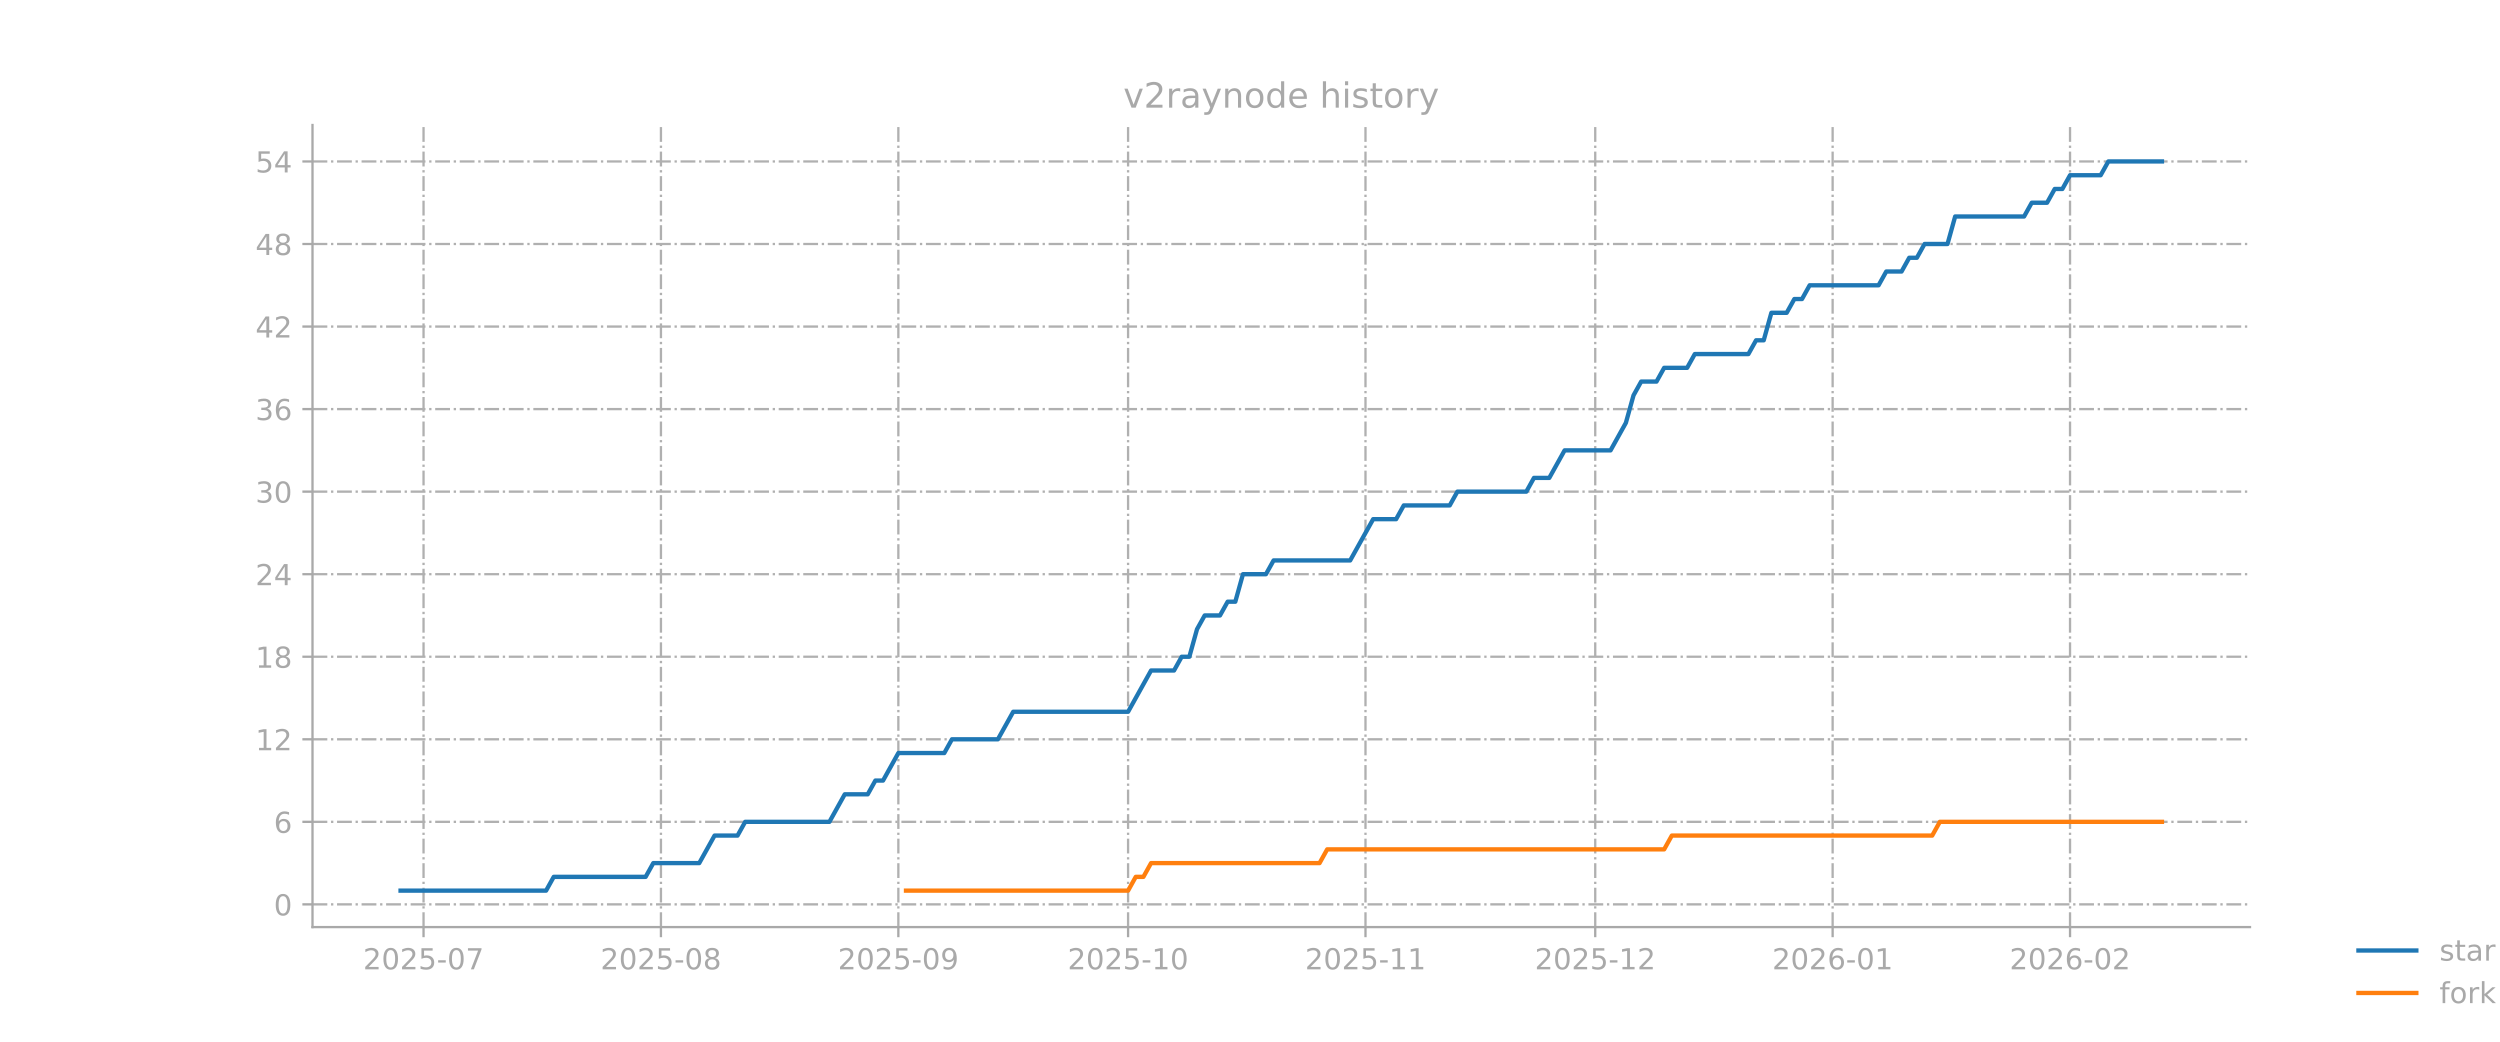
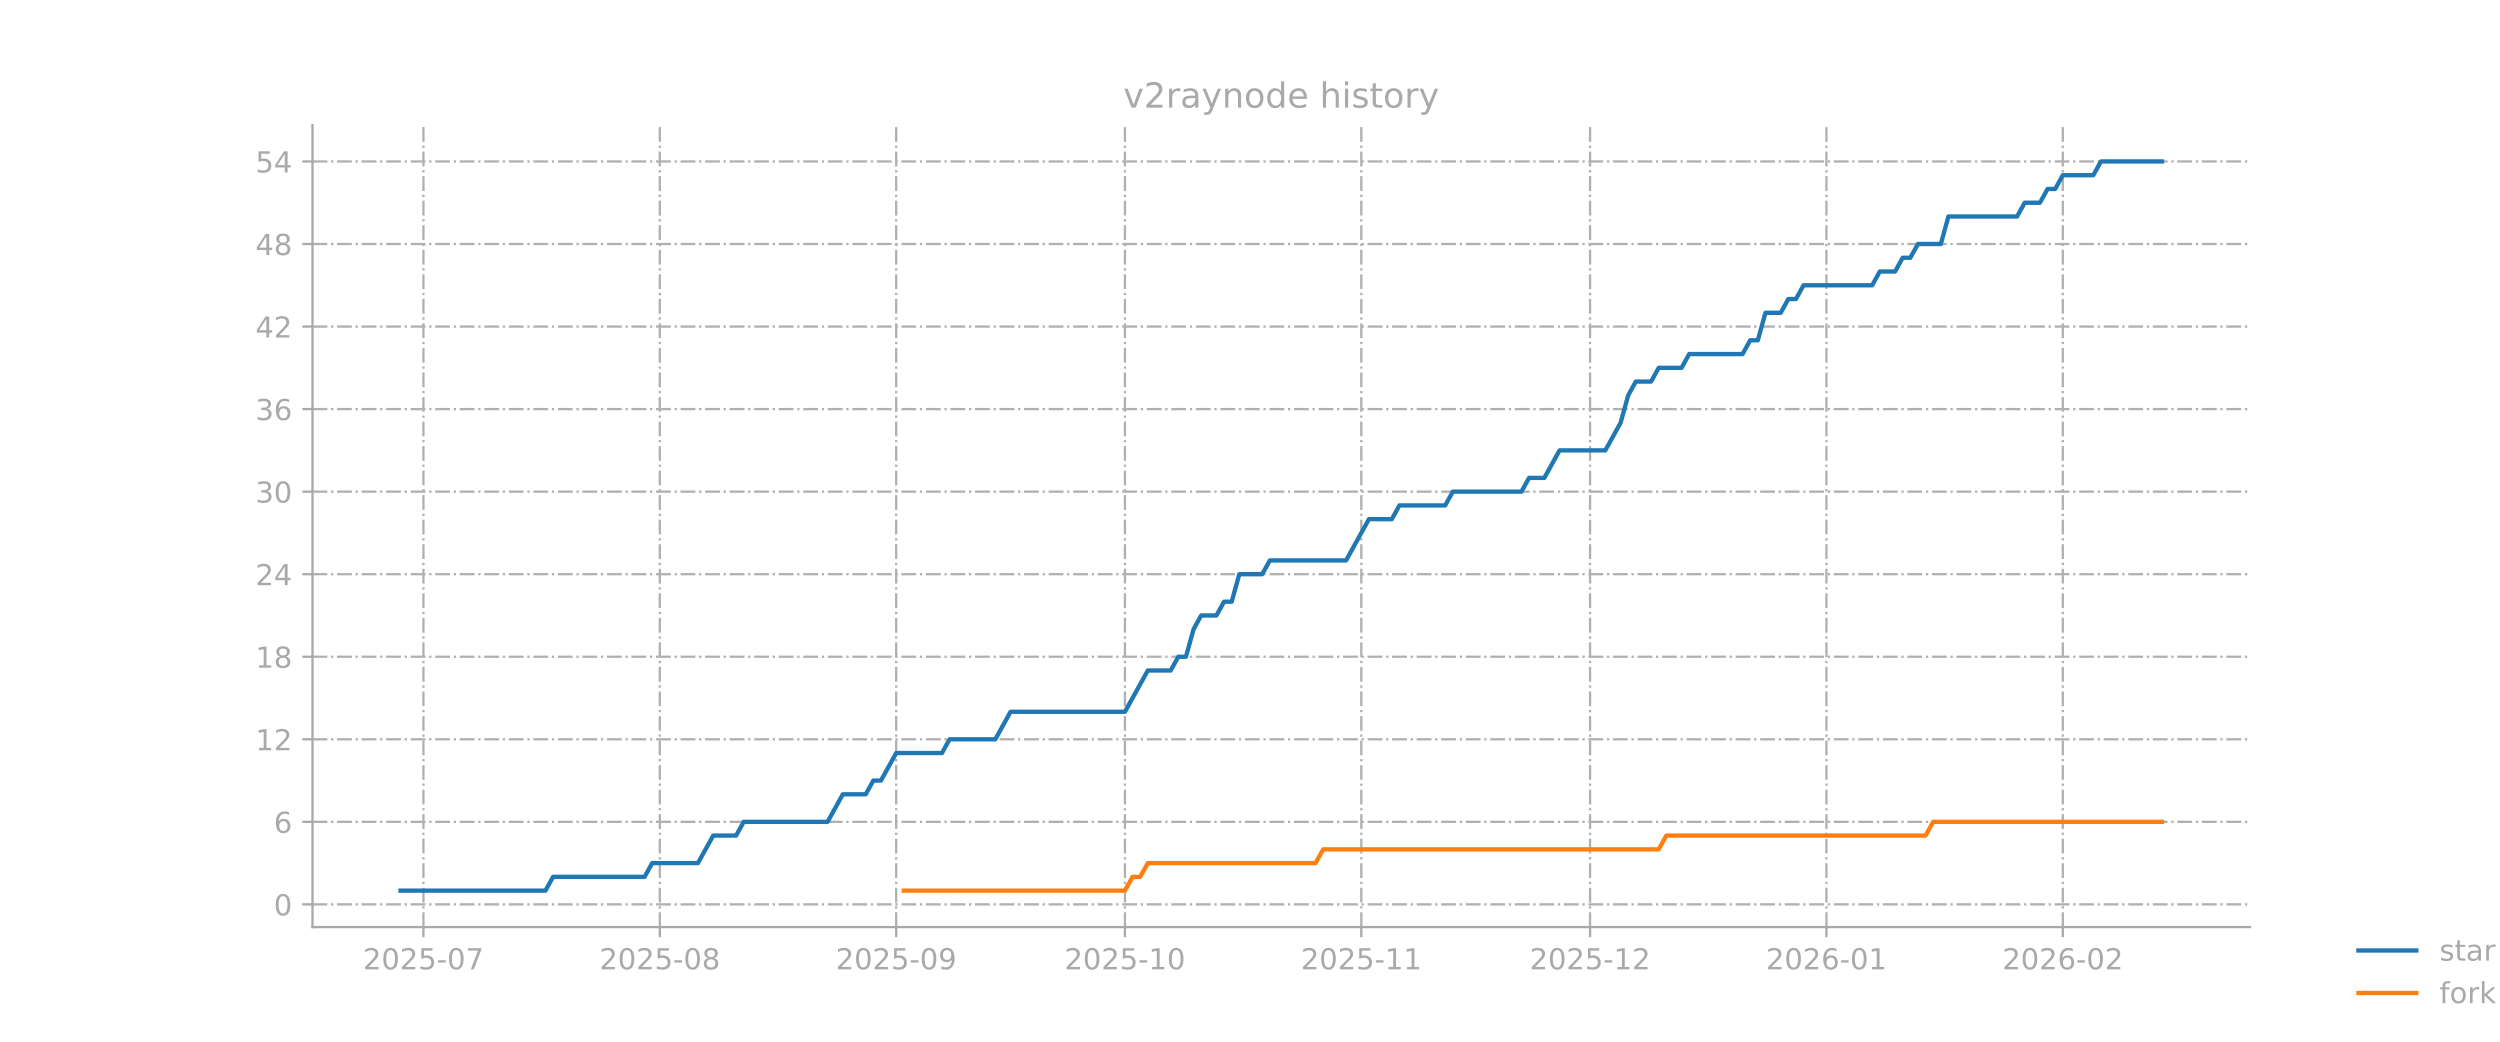
<svg xmlns="http://www.w3.org/2000/svg" xmlns:xlink="http://www.w3.org/1999/xlink" width="864pt" height="360pt" viewBox="0 0 864 360" version="1.1">
  <defs>
    <style type="text/css">*{stroke-linejoin: round; stroke-linecap: butt}</style>
  </defs>
  <g id="figure_1">
    <g id="patch_1">
      <path d="M 0 360  L 864 360  L 864 0  L 0 0  L 0 360  z " style="fill: none; opacity: 0" />
    </g>
    <g id="axes_1">
      <g id="patch_2">
        <path d="M 108 320.4  L 777.6 320.4  L 777.6 43.2  L 108 43.2  L 108 320.4  z " style="fill: none; opacity: 0" />
      </g>
      <g id="matplotlib.axis_1">
        <g id="xtick_1">
          <g id="line2d_1">
-             <path d="M 146.376 320.4  L 146.376 43.2  " clip-path="url(#pf710ab1076)" style="fill: none; stroke-dasharray: 5.12,1.28,0.8,1.28; stroke-dashoffset: 0; stroke: #b0b0b0; stroke-width: 0.8" />
+             <path d="M 146.342 320.4  L 146.342 43.2  " clip-path="url(#p1fb66aa039)" style="fill: none; stroke-dasharray: 5.12,1.28,0.8,1.28; stroke-dashoffset: 0; stroke: #b0b0b0; stroke-width: 0.8" />
          </g>
          <g id="line2d_2">
            <defs>
-               <path id="m423e5fc833" d="M 0 0  L 0 3.5  " style="stroke: #a9a9a9; stroke-width: 0.8" />
+               <path id="m9185470065" d="M 0 0  L 0 3.5  " style="stroke: #a9a9a9; stroke-width: 0.8" />
            </defs>
            <g>
-               <use xlink:href="#m423e5fc833" x="146.376" y="320.4" style="fill: #a9a9a9; stroke: #a9a9a9; stroke-width: 0.8" />
+               <use xlink:href="#m9185470065" x="146.342" y="320.4" style="fill: #a9a9a9; stroke: #a9a9a9; stroke-width: 0.8" />
            </g>
          </g>
          <g id="text_1">
-             <g style="fill: #a9a9a9" transform="translate(125.4849 334.9984) scale(0.1 -0.1)">
+             <g style="fill: #a9a9a9" transform="translate(125.4505 334.9984) scale(0.1 -0.1)">
              <defs>
                <path id="DejaVuSans-32" d="M 1228 531  L 3431 531  L 3431 0  L 469 0  L 469 531  Q 828 903 1448 1529  Q 2069 2156 2228 2338  Q 2531 2678 2651 2914  Q 2772 3150 2772 3378  Q 2772 3750 2511 3984  Q 2250 4219 1831 4219  Q 1534 4219 1204 4116  Q 875 4013 500 3803  L 500 4441  Q 881 4594 1212 4672  Q 1544 4750 1819 4750  Q 2544 4750 2975 4387  Q 3406 4025 3406 3419  Q 3406 3131 3298 2873  Q 3191 2616 2906 2266  Q 2828 2175 2409 1742  Q 1991 1309 1228 531  z " transform="scale(0.015625)" />
                <path id="DejaVuSans-30" d="M 2034 4250  Q 1547 4250 1301 3770  Q 1056 3291 1056 2328  Q 1056 1369 1301 889  Q 1547 409 2034 409  Q 2525 409 2770 889  Q 3016 1369 3016 2328  Q 3016 3291 2770 3770  Q 2525 4250 2034 4250  z M 2034 4750  Q 2819 4750 3233 4129  Q 3647 3509 3647 2328  Q 3647 1150 3233 529  Q 2819 -91 2034 -91  Q 1250 -91 836 529  Q 422 1150 422 2328  Q 422 3509 836 4129  Q 1250 4750 2034 4750  z " transform="scale(0.015625)" />
                <path id="DejaVuSans-35" d="M 691 4666  L 3169 4666  L 3169 4134  L 1269 4134  L 1269 2991  Q 1406 3038 1543 3061  Q 1681 3084 1819 3084  Q 2600 3084 3056 2656  Q 3513 2228 3513 1497  Q 3513 744 3044 326  Q 2575 -91 1722 -91  Q 1428 -91 1123 -41  Q 819 9 494 109  L 494 744  Q 775 591 1075 516  Q 1375 441 1709 441  Q 2250 441 2565 725  Q 2881 1009 2881 1497  Q 2881 1984 2565 2268  Q 2250 2553 1709 2553  Q 1456 2553 1204 2497  Q 953 2441 691 2322  L 691 4666  z " transform="scale(0.015625)" />
                <path id="DejaVuSans-2d" d="M 313 2009  L 1997 2009  L 1997 1497  L 313 1497  L 313 2009  z " transform="scale(0.015625)" />
                <path id="DejaVuSans-37" d="M 525 4666  L 3525 4666  L 3525 4397  L 1831 0  L 1172 0  L 2766 4134  L 525 4134  L 525 4666  z " transform="scale(0.015625)" />
              </defs>
              <use xlink:href="#DejaVuSans-32" />
              <use xlink:href="#DejaVuSans-30" transform="translate(63.62305 0)" />
              <use xlink:href="#DejaVuSans-32" transform="translate(127.2461 0)" />
              <use xlink:href="#DejaVuSans-35" transform="translate(190.8691 0)" />
              <use xlink:href="#DejaVuSans-2d" transform="translate(254.4922 0)" />
              <use xlink:href="#DejaVuSans-30" transform="translate(290.5762 0)" />
              <use xlink:href="#DejaVuSans-37" transform="translate(354.1992 0)" />
            </g>
          </g>
        </g>
        <g id="xtick_2">
          <g id="line2d_3">
-             <path d="M 228.422 320.4  L 228.422 43.2  " clip-path="url(#pf710ab1076)" style="fill: none; stroke-dasharray: 5.12,1.28,0.8,1.28; stroke-dashoffset: 0; stroke: #b0b0b0; stroke-width: 0.8" />
+             <path d="M 228.033 320.4  L 228.033 43.2  " clip-path="url(#p1fb66aa039)" style="fill: none; stroke-dasharray: 5.12,1.28,0.8,1.28; stroke-dashoffset: 0; stroke: #b0b0b0; stroke-width: 0.8" />
          </g>
          <g id="line2d_4">
            <g>
-               <use xlink:href="#m423e5fc833" x="228.422" y="320.4" style="fill: #a9a9a9; stroke: #a9a9a9; stroke-width: 0.8" />
+               <use xlink:href="#m9185470065" x="228.033" y="320.4" style="fill: #a9a9a9; stroke: #a9a9a9; stroke-width: 0.8" />
            </g>
          </g>
          <g id="text_2">
-             <g style="fill: #a9a9a9" transform="translate(207.5307 334.9984) scale(0.1 -0.1)">
+             <g style="fill: #a9a9a9" transform="translate(207.1412 334.9984) scale(0.1 -0.1)">
              <defs>
                <path id="DejaVuSans-38" d="M 2034 2216  Q 1584 2216 1326 1975  Q 1069 1734 1069 1313  Q 1069 891 1326 650  Q 1584 409 2034 409  Q 2484 409 2743 651  Q 3003 894 3003 1313  Q 3003 1734 2745 1975  Q 2488 2216 2034 2216  z M 1403 2484  Q 997 2584 770 2862  Q 544 3141 544 3541  Q 544 4100 942 4425  Q 1341 4750 2034 4750  Q 2731 4750 3128 4425  Q 3525 4100 3525 3541  Q 3525 3141 3298 2862  Q 3072 2584 2669 2484  Q 3125 2378 3379 2068  Q 3634 1759 3634 1313  Q 3634 634 3220 271  Q 2806 -91 2034 -91  Q 1263 -91 848 271  Q 434 634 434 1313  Q 434 1759 690 2068  Q 947 2378 1403 2484  z M 1172 3481  Q 1172 3119 1398 2916  Q 1625 2713 2034 2713  Q 2441 2713 2670 2916  Q 2900 3119 2900 3481  Q 2900 3844 2670 4047  Q 2441 4250 2034 4250  Q 1625 4250 1398 4047  Q 1172 3844 1172 3481  z " transform="scale(0.015625)" />
              </defs>
              <use xlink:href="#DejaVuSans-32" />
              <use xlink:href="#DejaVuSans-30" transform="translate(63.62305 0)" />
              <use xlink:href="#DejaVuSans-32" transform="translate(127.2461 0)" />
              <use xlink:href="#DejaVuSans-35" transform="translate(190.8691 0)" />
              <use xlink:href="#DejaVuSans-2d" transform="translate(254.4922 0)" />
              <use xlink:href="#DejaVuSans-30" transform="translate(290.5762 0)" />
              <use xlink:href="#DejaVuSans-38" transform="translate(354.1992 0)" />
            </g>
          </g>
        </g>
        <g id="xtick_3">
          <g id="line2d_5">
-             <path d="M 310.468 320.4  L 310.468 43.2  " clip-path="url(#pf710ab1076)" style="fill: none; stroke-dasharray: 5.12,1.28,0.8,1.28; stroke-dashoffset: 0; stroke: #b0b0b0; stroke-width: 0.8" />
+             <path d="M 309.723 320.4  L 309.723 43.2  " clip-path="url(#p1fb66aa039)" style="fill: none; stroke-dasharray: 5.12,1.28,0.8,1.28; stroke-dashoffset: 0; stroke: #b0b0b0; stroke-width: 0.8" />
          </g>
          <g id="line2d_6">
            <g>
-               <use xlink:href="#m423e5fc833" x="310.468" y="320.4" style="fill: #a9a9a9; stroke: #a9a9a9; stroke-width: 0.8" />
+               <use xlink:href="#m9185470065" x="309.723" y="320.4" style="fill: #a9a9a9; stroke: #a9a9a9; stroke-width: 0.8" />
            </g>
          </g>
          <g id="text_3">
-             <g style="fill: #a9a9a9" transform="translate(289.5766 334.9984) scale(0.1 -0.1)">
+             <g style="fill: #a9a9a9" transform="translate(288.8319 334.9984) scale(0.1 -0.1)">
              <defs>
                <path id="DejaVuSans-39" d="M 703 97  L 703 672  Q 941 559 1184 500  Q 1428 441 1663 441  Q 2288 441 2617 861  Q 2947 1281 2994 2138  Q 2813 1869 2534 1725  Q 2256 1581 1919 1581  Q 1219 1581 811 2004  Q 403 2428 403 3163  Q 403 3881 828 4315  Q 1253 4750 1959 4750  Q 2769 4750 3195 4129  Q 3622 3509 3622 2328  Q 3622 1225 3098 567  Q 2575 -91 1691 -91  Q 1453 -91 1209 -44  Q 966 3 703 97  z M 1959 2075  Q 2384 2075 2632 2365  Q 2881 2656 2881 3163  Q 2881 3666 2632 3958  Q 2384 4250 1959 4250  Q 1534 4250 1286 3958  Q 1038 3666 1038 3163  Q 1038 2656 1286 2365  Q 1534 2075 1959 2075  z " transform="scale(0.015625)" />
              </defs>
              <use xlink:href="#DejaVuSans-32" />
              <use xlink:href="#DejaVuSans-30" transform="translate(63.62305 0)" />
              <use xlink:href="#DejaVuSans-32" transform="translate(127.2461 0)" />
              <use xlink:href="#DejaVuSans-35" transform="translate(190.8691 0)" />
              <use xlink:href="#DejaVuSans-2d" transform="translate(254.4922 0)" />
              <use xlink:href="#DejaVuSans-30" transform="translate(290.5762 0)" />
              <use xlink:href="#DejaVuSans-39" transform="translate(354.1992 0)" />
            </g>
          </g>
        </g>
        <g id="xtick_4">
          <g id="line2d_7">
-             <path d="M 389.867 320.4  L 389.867 43.2  " clip-path="url(#pf710ab1076)" style="fill: none; stroke-dasharray: 5.12,1.28,0.8,1.28; stroke-dashoffset: 0; stroke: #b0b0b0; stroke-width: 0.8" />
+             <path d="M 388.779 320.4  L 388.779 43.2  " clip-path="url(#p1fb66aa039)" style="fill: none; stroke-dasharray: 5.12,1.28,0.8,1.28; stroke-dashoffset: 0; stroke: #b0b0b0; stroke-width: 0.8" />
          </g>
          <g id="line2d_8">
            <g>
-               <use xlink:href="#m423e5fc833" x="389.867" y="320.4" style="fill: #a9a9a9; stroke: #a9a9a9; stroke-width: 0.8" />
+               <use xlink:href="#m9185470065" x="388.779" y="320.4" style="fill: #a9a9a9; stroke: #a9a9a9; stroke-width: 0.8" />
            </g>
          </g>
          <g id="text_4">
-             <g style="fill: #a9a9a9" transform="translate(368.9758 334.9984) scale(0.1 -0.1)">
+             <g style="fill: #a9a9a9" transform="translate(367.8873 334.9984) scale(0.1 -0.1)">
              <defs>
                <path id="DejaVuSans-31" d="M 794 531  L 1825 531  L 1825 4091  L 703 3866  L 703 4441  L 1819 4666  L 2450 4666  L 2450 531  L 3481 531  L 3481 0  L 794 0  L 794 531  z " transform="scale(0.015625)" />
              </defs>
              <use xlink:href="#DejaVuSans-32" />
              <use xlink:href="#DejaVuSans-30" transform="translate(63.62305 0)" />
              <use xlink:href="#DejaVuSans-32" transform="translate(127.2461 0)" />
              <use xlink:href="#DejaVuSans-35" transform="translate(190.8691 0)" />
              <use xlink:href="#DejaVuSans-2d" transform="translate(254.4922 0)" />
              <use xlink:href="#DejaVuSans-31" transform="translate(290.5762 0)" />
              <use xlink:href="#DejaVuSans-30" transform="translate(354.1992 0)" />
            </g>
          </g>
        </g>
        <g id="xtick_5">
          <g id="line2d_9">
-             <path d="M 471.913 320.4  L 471.913 43.2  " clip-path="url(#pf710ab1076)" style="fill: none; stroke-dasharray: 5.12,1.28,0.8,1.28; stroke-dashoffset: 0; stroke: #b0b0b0; stroke-width: 0.8" />
+             <path d="M 470.469 320.4  L 470.469 43.2  " clip-path="url(#p1fb66aa039)" style="fill: none; stroke-dasharray: 5.12,1.28,0.8,1.28; stroke-dashoffset: 0; stroke: #b0b0b0; stroke-width: 0.8" />
          </g>
          <g id="line2d_10">
            <g>
-               <use xlink:href="#m423e5fc833" x="471.913" y="320.4" style="fill: #a9a9a9; stroke: #a9a9a9; stroke-width: 0.8" />
+               <use xlink:href="#m9185470065" x="470.469" y="320.4" style="fill: #a9a9a9; stroke: #a9a9a9; stroke-width: 0.8" />
            </g>
          </g>
          <g id="text_5">
-             <g style="fill: #a9a9a9" transform="translate(451.0216 334.9984) scale(0.1 -0.1)">
+             <g style="fill: #a9a9a9" transform="translate(449.578 334.9984) scale(0.1 -0.1)">
              <use xlink:href="#DejaVuSans-32" />
              <use xlink:href="#DejaVuSans-30" transform="translate(63.62305 0)" />
              <use xlink:href="#DejaVuSans-32" transform="translate(127.2461 0)" />
              <use xlink:href="#DejaVuSans-35" transform="translate(190.8691 0)" />
              <use xlink:href="#DejaVuSans-2d" transform="translate(254.4922 0)" />
              <use xlink:href="#DejaVuSans-31" transform="translate(290.5762 0)" />
              <use xlink:href="#DejaVuSans-31" transform="translate(354.1992 0)" />
            </g>
          </g>
        </g>
        <g id="xtick_6">
          <g id="line2d_11">
-             <path d="M 551.312 320.4  L 551.312 43.2  " clip-path="url(#pf710ab1076)" style="fill: none; stroke-dasharray: 5.12,1.28,0.8,1.28; stroke-dashoffset: 0; stroke: #b0b0b0; stroke-width: 0.8" />
+             <path d="M 549.525 320.4  L 549.525 43.2  " clip-path="url(#p1fb66aa039)" style="fill: none; stroke-dasharray: 5.12,1.28,0.8,1.28; stroke-dashoffset: 0; stroke: #b0b0b0; stroke-width: 0.8" />
          </g>
          <g id="line2d_12">
            <g>
-               <use xlink:href="#m423e5fc833" x="551.312" y="320.4" style="fill: #a9a9a9; stroke: #a9a9a9; stroke-width: 0.8" />
+               <use xlink:href="#m9185470065" x="549.525" y="320.4" style="fill: #a9a9a9; stroke: #a9a9a9; stroke-width: 0.8" />
            </g>
          </g>
          <g id="text_6">
-             <g style="fill: #a9a9a9" transform="translate(530.4208 334.9984) scale(0.1 -0.1)">
+             <g style="fill: #a9a9a9" transform="translate(528.6335 334.9984) scale(0.1 -0.1)">
              <use xlink:href="#DejaVuSans-32" />
              <use xlink:href="#DejaVuSans-30" transform="translate(63.62305 0)" />
              <use xlink:href="#DejaVuSans-32" transform="translate(127.2461 0)" />
              <use xlink:href="#DejaVuSans-35" transform="translate(190.8691 0)" />
              <use xlink:href="#DejaVuSans-2d" transform="translate(254.4922 0)" />
              <use xlink:href="#DejaVuSans-31" transform="translate(290.5762 0)" />
              <use xlink:href="#DejaVuSans-32" transform="translate(354.1992 0)" />
            </g>
          </g>
        </g>
        <g id="xtick_7">
          <g id="line2d_13">
-             <path d="M 633.358 320.4  L 633.358 43.2  " clip-path="url(#pf710ab1076)" style="fill: none; stroke-dasharray: 5.12,1.28,0.8,1.28; stroke-dashoffset: 0; stroke: #b0b0b0; stroke-width: 0.8" />
+             <path d="M 631.216 320.4  L 631.216 43.2  " clip-path="url(#p1fb66aa039)" style="fill: none; stroke-dasharray: 5.12,1.28,0.8,1.28; stroke-dashoffset: 0; stroke: #b0b0b0; stroke-width: 0.8" />
          </g>
          <g id="line2d_14">
            <g>
-               <use xlink:href="#m423e5fc833" x="633.358" y="320.4" style="fill: #a9a9a9; stroke: #a9a9a9; stroke-width: 0.8" />
+               <use xlink:href="#m9185470065" x="631.216" y="320.4" style="fill: #a9a9a9; stroke: #a9a9a9; stroke-width: 0.8" />
            </g>
          </g>
          <g id="text_7">
-             <g style="fill: #a9a9a9" transform="translate(612.4667 334.9984) scale(0.1 -0.1)">
+             <g style="fill: #a9a9a9" transform="translate(610.3242 334.9984) scale(0.1 -0.1)">
              <defs>
                <path id="DejaVuSans-36" d="M 2113 2584  Q 1688 2584 1439 2293  Q 1191 2003 1191 1497  Q 1191 994 1439 701  Q 1688 409 2113 409  Q 2538 409 2786 701  Q 3034 994 3034 1497  Q 3034 2003 2786 2293  Q 2538 2584 2113 2584  z M 3366 4563  L 3366 3988  Q 3128 4100 2886 4159  Q 2644 4219 2406 4219  Q 1781 4219 1451 3797  Q 1122 3375 1075 2522  Q 1259 2794 1537 2939  Q 1816 3084 2150 3084  Q 2853 3084 3261 2657  Q 3669 2231 3669 1497  Q 3669 778 3244 343  Q 2819 -91 2113 -91  Q 1303 -91 875 529  Q 447 1150 447 2328  Q 447 3434 972 4092  Q 1497 4750 2381 4750  Q 2619 4750 2861 4703  Q 3103 4656 3366 4563  z " transform="scale(0.015625)" />
              </defs>
              <use xlink:href="#DejaVuSans-32" />
              <use xlink:href="#DejaVuSans-30" transform="translate(63.62305 0)" />
              <use xlink:href="#DejaVuSans-32" transform="translate(127.2461 0)" />
              <use xlink:href="#DejaVuSans-36" transform="translate(190.8691 0)" />
              <use xlink:href="#DejaVuSans-2d" transform="translate(254.4922 0)" />
              <use xlink:href="#DejaVuSans-30" transform="translate(290.5762 0)" />
              <use xlink:href="#DejaVuSans-31" transform="translate(354.1992 0)" />
            </g>
          </g>
        </g>
        <g id="xtick_8">
          <g id="line2d_15">
-             <path d="M 715.404 320.4  L 715.404 43.2  " clip-path="url(#pf710ab1076)" style="fill: none; stroke-dasharray: 5.12,1.28,0.8,1.28; stroke-dashoffset: 0; stroke: #b0b0b0; stroke-width: 0.8" />
+             <path d="M 712.906 320.4  L 712.906 43.2  " clip-path="url(#p1fb66aa039)" style="fill: none; stroke-dasharray: 5.12,1.28,0.8,1.28; stroke-dashoffset: 0; stroke: #b0b0b0; stroke-width: 0.8" />
          </g>
          <g id="line2d_16">
            <g>
-               <use xlink:href="#m423e5fc833" x="715.404" y="320.4" style="fill: #a9a9a9; stroke: #a9a9a9; stroke-width: 0.8" />
+               <use xlink:href="#m9185470065" x="712.906" y="320.4" style="fill: #a9a9a9; stroke: #a9a9a9; stroke-width: 0.8" />
            </g>
          </g>
          <g id="text_8">
-             <g style="fill: #a9a9a9" transform="translate(694.5125 334.9984) scale(0.1 -0.1)">
+             <g style="fill: #a9a9a9" transform="translate(692.0149 334.9984) scale(0.1 -0.1)">
              <use xlink:href="#DejaVuSans-32" />
              <use xlink:href="#DejaVuSans-30" transform="translate(63.62305 0)" />
              <use xlink:href="#DejaVuSans-32" transform="translate(127.2461 0)" />
              <use xlink:href="#DejaVuSans-36" transform="translate(190.8691 0)" />
              <use xlink:href="#DejaVuSans-2d" transform="translate(254.4922 0)" />
              <use xlink:href="#DejaVuSans-30" transform="translate(290.5762 0)" />
              <use xlink:href="#DejaVuSans-32" transform="translate(354.1992 0)" />
            </g>
          </g>
        </g>
      </g>
      <g id="matplotlib.axis_2">
        <g id="ytick_1">
          <g id="line2d_17">
-             <path d="M 108 312.555  L 777.6 312.555  " clip-path="url(#pf710ab1076)" style="fill: none; stroke-dasharray: 5.12,1.28,0.8,1.28; stroke-dashoffset: 0; stroke: #b0b0b0; stroke-width: 0.8" />
+             <path d="M 108 312.555  L 777.6 312.555  " clip-path="url(#p1fb66aa039)" style="fill: none; stroke-dasharray: 5.12,1.28,0.8,1.28; stroke-dashoffset: 0; stroke: #b0b0b0; stroke-width: 0.8" />
          </g>
          <g id="line2d_18">
            <defs>
-               <path id="mc85c6abc65" d="M 0 0  L -3.5 0  " style="stroke: #a9a9a9; stroke-width: 0.8" />
+               <path id="mb82570d4bf" d="M 0 0  L -3.5 0  " style="stroke: #a9a9a9; stroke-width: 0.8" />
            </defs>
            <g>
-               <use xlink:href="#mc85c6abc65" x="108" y="312.555" style="fill: #a9a9a9; stroke: #a9a9a9; stroke-width: 0.8" />
+               <use xlink:href="#mb82570d4bf" x="108" y="312.555" style="fill: #a9a9a9; stroke: #a9a9a9; stroke-width: 0.8" />
            </g>
          </g>
          <g id="text_9">
            <g style="fill: #a9a9a9" transform="translate(94.6375 316.3539) scale(0.1 -0.1)">
              <use xlink:href="#DejaVuSans-30" />
            </g>
          </g>
        </g>
        <g id="ytick_2">
          <g id="line2d_19">
-             <path d="M 108 284.026  L 777.6 284.026  " clip-path="url(#pf710ab1076)" style="fill: none; stroke-dasharray: 5.12,1.28,0.8,1.28; stroke-dashoffset: 0; stroke: #b0b0b0; stroke-width: 0.8" />
+             <path d="M 108 284.026  L 777.6 284.026  " clip-path="url(#p1fb66aa039)" style="fill: none; stroke-dasharray: 5.12,1.28,0.8,1.28; stroke-dashoffset: 0; stroke: #b0b0b0; stroke-width: 0.8" />
          </g>
          <g id="line2d_20">
            <g>
-               <use xlink:href="#mc85c6abc65" x="108" y="284.026" style="fill: #a9a9a9; stroke: #a9a9a9; stroke-width: 0.8" />
+               <use xlink:href="#mb82570d4bf" x="108" y="284.026" style="fill: #a9a9a9; stroke: #a9a9a9; stroke-width: 0.8" />
            </g>
          </g>
          <g id="text_10">
            <g style="fill: #a9a9a9" transform="translate(94.6375 287.8256) scale(0.1 -0.1)">
              <use xlink:href="#DejaVuSans-36" />
            </g>
          </g>
        </g>
        <g id="ytick_3">
          <g id="line2d_21">
-             <path d="M 108 255.498  L 777.6 255.498  " clip-path="url(#pf710ab1076)" style="fill: none; stroke-dasharray: 5.12,1.28,0.8,1.28; stroke-dashoffset: 0; stroke: #b0b0b0; stroke-width: 0.8" />
+             <path d="M 108 255.498  L 777.6 255.498  " clip-path="url(#p1fb66aa039)" style="fill: none; stroke-dasharray: 5.12,1.28,0.8,1.28; stroke-dashoffset: 0; stroke: #b0b0b0; stroke-width: 0.8" />
          </g>
          <g id="line2d_22">
            <g>
-               <use xlink:href="#mc85c6abc65" x="108" y="255.498" style="fill: #a9a9a9; stroke: #a9a9a9; stroke-width: 0.8" />
+               <use xlink:href="#mb82570d4bf" x="108" y="255.498" style="fill: #a9a9a9; stroke: #a9a9a9; stroke-width: 0.8" />
            </g>
          </g>
          <g id="text_11">
            <g style="fill: #a9a9a9" transform="translate(88.275 259.2973) scale(0.1 -0.1)">
              <use xlink:href="#DejaVuSans-31" />
              <use xlink:href="#DejaVuSans-32" transform="translate(63.62305 0)" />
            </g>
          </g>
        </g>
        <g id="ytick_4">
          <g id="line2d_23">
-             <path d="M 108 226.97  L 777.6 226.97  " clip-path="url(#pf710ab1076)" style="fill: none; stroke-dasharray: 5.12,1.28,0.8,1.28; stroke-dashoffset: 0; stroke: #b0b0b0; stroke-width: 0.8" />
+             <path d="M 108 226.97  L 777.6 226.97  " clip-path="url(#p1fb66aa039)" style="fill: none; stroke-dasharray: 5.12,1.28,0.8,1.28; stroke-dashoffset: 0; stroke: #b0b0b0; stroke-width: 0.8" />
          </g>
          <g id="line2d_24">
            <g>
-               <use xlink:href="#mc85c6abc65" x="108" y="226.97" style="fill: #a9a9a9; stroke: #a9a9a9; stroke-width: 0.8" />
+               <use xlink:href="#mb82570d4bf" x="108" y="226.97" style="fill: #a9a9a9; stroke: #a9a9a9; stroke-width: 0.8" />
            </g>
          </g>
          <g id="text_12">
            <g style="fill: #a9a9a9" transform="translate(88.275 230.769) scale(0.1 -0.1)">
              <use xlink:href="#DejaVuSans-31" />
              <use xlink:href="#DejaVuSans-38" transform="translate(63.62305 0)" />
            </g>
          </g>
        </g>
        <g id="ytick_5">
          <g id="line2d_25">
-             <path d="M 108 198.442  L 777.6 198.442  " clip-path="url(#pf710ab1076)" style="fill: none; stroke-dasharray: 5.12,1.28,0.8,1.28; stroke-dashoffset: 0; stroke: #b0b0b0; stroke-width: 0.8" />
+             <path d="M 108 198.442  L 777.6 198.442  " clip-path="url(#p1fb66aa039)" style="fill: none; stroke-dasharray: 5.12,1.28,0.8,1.28; stroke-dashoffset: 0; stroke: #b0b0b0; stroke-width: 0.8" />
          </g>
          <g id="line2d_26">
            <g>
-               <use xlink:href="#mc85c6abc65" x="108" y="198.442" style="fill: #a9a9a9; stroke: #a9a9a9; stroke-width: 0.8" />
+               <use xlink:href="#mb82570d4bf" x="108" y="198.442" style="fill: #a9a9a9; stroke: #a9a9a9; stroke-width: 0.8" />
            </g>
          </g>
          <g id="text_13">
            <g style="fill: #a9a9a9" transform="translate(88.275 202.2407) scale(0.1 -0.1)">
              <defs>
                <path id="DejaVuSans-34" d="M 2419 4116  L 825 1625  L 2419 1625  L 2419 4116  z M 2253 4666  L 3047 4666  L 3047 1625  L 3713 1625  L 3713 1100  L 3047 1100  L 3047 0  L 2419 0  L 2419 1100  L 313 1100  L 313 1709  L 2253 4666  z " transform="scale(0.015625)" />
              </defs>
              <use xlink:href="#DejaVuSans-32" />
              <use xlink:href="#DejaVuSans-34" transform="translate(63.62305 0)" />
            </g>
          </g>
        </g>
        <g id="ytick_6">
          <g id="line2d_27">
-             <path d="M 108 169.913  L 777.6 169.913  " clip-path="url(#pf710ab1076)" style="fill: none; stroke-dasharray: 5.12,1.28,0.8,1.28; stroke-dashoffset: 0; stroke: #b0b0b0; stroke-width: 0.8" />
+             <path d="M 108 169.913  L 777.6 169.913  " clip-path="url(#p1fb66aa039)" style="fill: none; stroke-dasharray: 5.12,1.28,0.8,1.28; stroke-dashoffset: 0; stroke: #b0b0b0; stroke-width: 0.8" />
          </g>
          <g id="line2d_28">
            <g>
-               <use xlink:href="#mc85c6abc65" x="108" y="169.913" style="fill: #a9a9a9; stroke: #a9a9a9; stroke-width: 0.8" />
+               <use xlink:href="#mb82570d4bf" x="108" y="169.913" style="fill: #a9a9a9; stroke: #a9a9a9; stroke-width: 0.8" />
            </g>
          </g>
          <g id="text_14">
            <g style="fill: #a9a9a9" transform="translate(88.275 173.7124) scale(0.1 -0.1)">
              <defs>
                <path id="DejaVuSans-33" d="M 2597 2516  Q 3050 2419 3304 2112  Q 3559 1806 3559 1356  Q 3559 666 3084 287  Q 2609 -91 1734 -91  Q 1441 -91 1130 -33  Q 819 25 488 141  L 488 750  Q 750 597 1062 519  Q 1375 441 1716 441  Q 2309 441 2620 675  Q 2931 909 2931 1356  Q 2931 1769 2642 2001  Q 2353 2234 1838 2234  L 1294 2234  L 1294 2753  L 1863 2753  Q 2328 2753 2575 2939  Q 2822 3125 2822 3475  Q 2822 3834 2567 4026  Q 2313 4219 1838 4219  Q 1578 4219 1281 4162  Q 984 4106 628 3988  L 628 4550  Q 988 4650 1302 4700  Q 1616 4750 1894 4750  Q 2613 4750 3031 4423  Q 3450 4097 3450 3541  Q 3450 3153 3228 2886  Q 3006 2619 2597 2516  z " transform="scale(0.015625)" />
              </defs>
              <use xlink:href="#DejaVuSans-33" />
              <use xlink:href="#DejaVuSans-30" transform="translate(63.62305 0)" />
            </g>
          </g>
        </g>
        <g id="ytick_7">
          <g id="line2d_29">
-             <path d="M 108 141.385  L 777.6 141.385  " clip-path="url(#pf710ab1076)" style="fill: none; stroke-dasharray: 5.12,1.28,0.8,1.28; stroke-dashoffset: 0; stroke: #b0b0b0; stroke-width: 0.8" />
+             <path d="M 108 141.385  L 777.6 141.385  " clip-path="url(#p1fb66aa039)" style="fill: none; stroke-dasharray: 5.12,1.28,0.8,1.28; stroke-dashoffset: 0; stroke: #b0b0b0; stroke-width: 0.8" />
          </g>
          <g id="line2d_30">
            <g>
-               <use xlink:href="#mc85c6abc65" x="108" y="141.385" style="fill: #a9a9a9; stroke: #a9a9a9; stroke-width: 0.8" />
+               <use xlink:href="#mb82570d4bf" x="108" y="141.385" style="fill: #a9a9a9; stroke: #a9a9a9; stroke-width: 0.8" />
            </g>
          </g>
          <g id="text_15">
            <g style="fill: #a9a9a9" transform="translate(88.275 145.1841) scale(0.1 -0.1)">
              <use xlink:href="#DejaVuSans-33" />
              <use xlink:href="#DejaVuSans-36" transform="translate(63.62305 0)" />
            </g>
          </g>
        </g>
        <g id="ytick_8">
          <g id="line2d_31">
-             <path d="M 108 112.857  L 777.6 112.857  " clip-path="url(#pf710ab1076)" style="fill: none; stroke-dasharray: 5.12,1.28,0.8,1.28; stroke-dashoffset: 0; stroke: #b0b0b0; stroke-width: 0.8" />
+             <path d="M 108 112.857  L 777.6 112.857  " clip-path="url(#p1fb66aa039)" style="fill: none; stroke-dasharray: 5.12,1.28,0.8,1.28; stroke-dashoffset: 0; stroke: #b0b0b0; stroke-width: 0.8" />
          </g>
          <g id="line2d_32">
            <g>
-               <use xlink:href="#mc85c6abc65" x="108" y="112.857" style="fill: #a9a9a9; stroke: #a9a9a9; stroke-width: 0.8" />
+               <use xlink:href="#mb82570d4bf" x="108" y="112.857" style="fill: #a9a9a9; stroke: #a9a9a9; stroke-width: 0.8" />
            </g>
          </g>
          <g id="text_16">
            <g style="fill: #a9a9a9" transform="translate(88.275 116.6558) scale(0.1 -0.1)">
              <use xlink:href="#DejaVuSans-34" />
              <use xlink:href="#DejaVuSans-32" transform="translate(63.62305 0)" />
            </g>
          </g>
        </g>
        <g id="ytick_9">
          <g id="line2d_33">
-             <path d="M 108 84.328  L 777.6 84.328  " clip-path="url(#pf710ab1076)" style="fill: none; stroke-dasharray: 5.12,1.28,0.8,1.28; stroke-dashoffset: 0; stroke: #b0b0b0; stroke-width: 0.8" />
+             <path d="M 108 84.328  L 777.6 84.328  " clip-path="url(#p1fb66aa039)" style="fill: none; stroke-dasharray: 5.12,1.28,0.8,1.28; stroke-dashoffset: 0; stroke: #b0b0b0; stroke-width: 0.8" />
          </g>
          <g id="line2d_34">
            <g>
-               <use xlink:href="#mc85c6abc65" x="108" y="84.328" style="fill: #a9a9a9; stroke: #a9a9a9; stroke-width: 0.8" />
+               <use xlink:href="#mb82570d4bf" x="108" y="84.328" style="fill: #a9a9a9; stroke: #a9a9a9; stroke-width: 0.8" />
            </g>
          </g>
          <g id="text_17">
            <g style="fill: #a9a9a9" transform="translate(88.275 88.12752) scale(0.1 -0.1)">
              <use xlink:href="#DejaVuSans-34" />
              <use xlink:href="#DejaVuSans-38" transform="translate(63.62305 0)" />
            </g>
          </g>
        </g>
        <g id="ytick_10">
          <g id="line2d_35">
-             <path d="M 108 55.8  L 777.6 55.8  " clip-path="url(#pf710ab1076)" style="fill: none; stroke-dasharray: 5.12,1.28,0.8,1.28; stroke-dashoffset: 0; stroke: #b0b0b0; stroke-width: 0.8" />
+             <path d="M 108 55.8  L 777.6 55.8  " clip-path="url(#p1fb66aa039)" style="fill: none; stroke-dasharray: 5.12,1.28,0.8,1.28; stroke-dashoffset: 0; stroke: #b0b0b0; stroke-width: 0.8" />
          </g>
          <g id="line2d_36">
            <g>
-               <use xlink:href="#mc85c6abc65" x="108" y="55.8" style="fill: #a9a9a9; stroke: #a9a9a9; stroke-width: 0.8" />
+               <use xlink:href="#mb82570d4bf" x="108" y="55.8" style="fill: #a9a9a9; stroke: #a9a9a9; stroke-width: 0.8" />
            </g>
          </g>
          <g id="text_18">
            <g style="fill: #a9a9a9" transform="translate(88.275 59.59922) scale(0.1 -0.1)">
              <use xlink:href="#DejaVuSans-35" />
              <use xlink:href="#DejaVuSans-34" transform="translate(63.62305 0)" />
            </g>
          </g>
        </g>
      </g>
      <g id="line2d_37">
-         <path d="M 138.436 307.8  L 188.723 307.8  L 191.369 303.045  L 223.129 303.045  L 225.775 298.291  L 241.655 298.291  L 246.949 288.781  L 254.889 288.781  L 257.535 284.026  L 286.648 284.026  L 291.942 274.517  L 299.881 274.517  L 302.528 269.762  L 305.175 269.762  L 310.468 260.253  L 326.348 260.253  L 328.994 255.498  L 344.874 255.498  L 350.168 245.989  L 389.867 245.989  L 397.807 231.725  L 405.747 231.725  L 408.394 226.97  L 411.04 226.97  L 413.687 217.46  L 416.334 212.706  L 421.627 212.706  L 424.274 207.951  L 426.92 207.951  L 429.567 198.442  L 437.507 198.442  L 440.153 193.687  L 466.62 193.687  L 474.56 179.423  L 482.5 179.423  L 485.146 174.668  L 501.026 174.668  L 503.673 169.913  L 527.492 169.913  L 530.139 165.158  L 535.432 165.158  L 540.726 155.649  L 556.606 155.649  L 561.899 146.14  L 564.545 136.63  L 567.192 131.875  L 572.485 131.875  L 575.132 127.121  L 583.072 127.121  L 585.719 122.366  L 604.245 122.366  L 606.892 117.611  L 609.538 117.611  L 612.185 108.102  L 617.478 108.102  L 620.125 103.347  L 622.772 103.347  L 625.418 98.592  L 649.238 98.592  L 651.885 93.838  L 657.178 93.838  L 659.825 89.083  L 662.471 89.083  L 665.118 84.328  L 673.058 84.328  L 675.704 74.819  L 699.524 74.819  L 702.171 70.064  L 707.464 70.064  L 710.111 65.309  L 712.757 65.309  L 715.404 60.555  L 725.991 60.555  L 728.637 55.8  L 747.164 55.8  L 747.164 55.8  " clip-path="url(#pf710ab1076)" style="fill: none; stroke: #1f77b4; stroke-width: 1.5; stroke-linecap: square" />
+         <path d="M 138.436 307.8  L 188.505 307.8  L 191.14 303.045  L 222.762 303.045  L 225.397 298.291  L 241.209 298.291  L 246.479 288.781  L 254.384 288.781  L 257.02 284.026  L 286.007 284.026  L 291.277 274.517  L 299.183 274.517  L 301.818 269.762  L 304.453 269.762  L 309.723 260.253  L 325.534 260.253  L 328.17 255.498  L 343.981 255.498  L 349.251 245.989  L 388.779 245.989  L 396.684 231.725  L 404.59 231.725  L 407.225 226.97  L 409.86 226.97  L 412.495 217.46  L 415.131 212.706  L 420.401 212.706  L 423.036 207.951  L 425.671 207.951  L 428.306 198.442  L 436.212 198.442  L 438.847 193.687  L 465.199 193.687  L 473.105 179.423  L 481.01 179.423  L 483.645 174.668  L 499.456 174.668  L 502.092 169.913  L 525.808 169.913  L 528.443 165.158  L 533.714 165.158  L 538.984 155.649  L 554.795 155.649  L 560.066 146.14  L 562.701 136.63  L 565.336 131.875  L 570.606 131.875  L 573.242 127.121  L 581.147 127.121  L 583.782 122.366  L 602.229 122.366  L 604.864 117.611  L 607.499 117.611  L 610.134 108.102  L 615.404 108.102  L 618.04 103.347  L 620.675 103.347  L 623.31 98.592  L 647.027 98.592  L 649.662 93.838  L 654.932 93.838  L 657.567 89.083  L 660.203 89.083  L 662.838 84.328  L 670.743 84.328  L 673.379 74.819  L 697.095 74.819  L 699.73 70.064  L 705.001 70.064  L 707.636 65.309  L 710.271 65.309  L 712.906 60.555  L 723.447 60.555  L 726.082 55.8  L 747.164 55.8  L 747.164 55.8  " clip-path="url(#p1fb66aa039)" style="fill: none; stroke: #1f77b4; stroke-width: 1.5; stroke-linecap: square" />
      </g>
      <g id="line2d_38">
-         <path d="M 313.115 307.8  L 389.867 307.8  L 392.514 303.045  L 395.16 303.045  L 397.807 298.291  L 456.033 298.291  L 458.68 293.536  L 575.132 293.536  L 577.779 288.781  L 667.764 288.781  L 670.411 284.026  L 747.164 284.026  L 747.164 284.026  " clip-path="url(#pf710ab1076)" style="fill: none; stroke: #ff7f0e; stroke-width: 1.5; stroke-linecap: square" />
+         <path d="M 312.358 307.8  L 388.779 307.8  L 391.414 303.045  L 394.049 303.045  L 396.684 298.291  L 454.658 298.291  L 457.294 293.536  L 573.242 293.536  L 575.877 288.781  L 665.473 288.781  L 668.108 284.026  L 747.164 284.026  L 747.164 284.026  " clip-path="url(#p1fb66aa039)" style="fill: none; stroke: #ff7f0e; stroke-width: 1.5; stroke-linecap: square" />
      </g>
      <g id="patch_3">
        <path d="M 108 320.4  L 108 43.2  " style="fill: none; stroke: #a9a9a9; stroke-width: 0.8; stroke-linejoin: miter; stroke-linecap: square" />
      </g>
      <g id="patch_4">
        <path d="M 777.6 320.4  L 777.6 43.2  " style="fill: none" />
      </g>
      <g id="patch_5">
        <path d="M 108 320.4  L 777.6 320.4  " style="fill: none; stroke: #a9a9a9; stroke-width: 0.8; stroke-linejoin: miter; stroke-linecap: square" />
      </g>
      <g id="patch_6">
        <path d="M 108 43.2  L 777.6 43.2  " style="fill: none" />
      </g>
      <g id="text_19">
        <g style="fill: #a9a9a9" transform="translate(388.2188 37.2) scale(0.12 -0.12)">
          <defs>
            <path id="DejaVuSans-76" d="M 191 3500  L 800 3500  L 1894 563  L 2988 3500  L 3597 3500  L 2284 0  L 1503 0  L 191 3500  z " transform="scale(0.015625)" />
            <path id="DejaVuSans-72" d="M 2631 2963  Q 2534 3019 2420 3045  Q 2306 3072 2169 3072  Q 1681 3072 1420 2755  Q 1159 2438 1159 1844  L 1159 0  L 581 0  L 581 3500  L 1159 3500  L 1159 2956  Q 1341 3275 1631 3429  Q 1922 3584 2338 3584  Q 2397 3584 2469 3576  Q 2541 3569 2628 3553  L 2631 2963  z " transform="scale(0.015625)" />
            <path id="DejaVuSans-61" d="M 2194 1759  Q 1497 1759 1228 1600  Q 959 1441 959 1056  Q 959 750 1161 570  Q 1363 391 1709 391  Q 2188 391 2477 730  Q 2766 1069 2766 1631  L 2766 1759  L 2194 1759  z M 3341 1997  L 3341 0  L 2766 0  L 2766 531  Q 2569 213 2275 61  Q 1981 -91 1556 -91  Q 1019 -91 701 211  Q 384 513 384 1019  Q 384 1609 779 1909  Q 1175 2209 1959 2209  L 2766 2209  L 2766 2266  Q 2766 2663 2505 2880  Q 2244 3097 1772 3097  Q 1472 3097 1187 3025  Q 903 2953 641 2809  L 641 3341  Q 956 3463 1253 3523  Q 1550 3584 1831 3584  Q 2591 3584 2966 3190  Q 3341 2797 3341 1997  z " transform="scale(0.015625)" />
            <path id="DejaVuSans-79" d="M 2059 -325  Q 1816 -950 1584 -1140  Q 1353 -1331 966 -1331  L 506 -1331  L 506 -850  L 844 -850  Q 1081 -850 1212 -737  Q 1344 -625 1503 -206  L 1606 56  L 191 3500  L 800 3500  L 1894 763  L 2988 3500  L 3597 3500  L 2059 -325  z " transform="scale(0.015625)" />
            <path id="DejaVuSans-6e" d="M 3513 2113  L 3513 0  L 2938 0  L 2938 2094  Q 2938 2591 2744 2837  Q 2550 3084 2163 3084  Q 1697 3084 1428 2787  Q 1159 2491 1159 1978  L 1159 0  L 581 0  L 581 3500  L 1159 3500  L 1159 2956  Q 1366 3272 1645 3428  Q 1925 3584 2291 3584  Q 2894 3584 3203 3211  Q 3513 2838 3513 2113  z " transform="scale(0.015625)" />
            <path id="DejaVuSans-6f" d="M 1959 3097  Q 1497 3097 1228 2736  Q 959 2375 959 1747  Q 959 1119 1226 758  Q 1494 397 1959 397  Q 2419 397 2687 759  Q 2956 1122 2956 1747  Q 2956 2369 2687 2733  Q 2419 3097 1959 3097  z M 1959 3584  Q 2709 3584 3137 3096  Q 3566 2609 3566 1747  Q 3566 888 3137 398  Q 2709 -91 1959 -91  Q 1206 -91 779 398  Q 353 888 353 1747  Q 353 2609 779 3096  Q 1206 3584 1959 3584  z " transform="scale(0.015625)" />
            <path id="DejaVuSans-64" d="M 2906 2969  L 2906 4863  L 3481 4863  L 3481 0  L 2906 0  L 2906 525  Q 2725 213 2448 61  Q 2172 -91 1784 -91  Q 1150 -91 751 415  Q 353 922 353 1747  Q 353 2572 751 3078  Q 1150 3584 1784 3584  Q 2172 3584 2448 3432  Q 2725 3281 2906 2969  z M 947 1747  Q 947 1113 1208 752  Q 1469 391 1925 391  Q 2381 391 2643 752  Q 2906 1113 2906 1747  Q 2906 2381 2643 2742  Q 2381 3103 1925 3103  Q 1469 3103 1208 2742  Q 947 2381 947 1747  z " transform="scale(0.015625)" />
            <path id="DejaVuSans-65" d="M 3597 1894  L 3597 1613  L 953 1613  Q 991 1019 1311 708  Q 1631 397 2203 397  Q 2534 397 2845 478  Q 3156 559 3463 722  L 3463 178  Q 3153 47 2828 -22  Q 2503 -91 2169 -91  Q 1331 -91 842 396  Q 353 884 353 1716  Q 353 2575 817 3079  Q 1281 3584 2069 3584  Q 2775 3584 3186 3129  Q 3597 2675 3597 1894  z M 3022 2063  Q 3016 2534 2758 2815  Q 2500 3097 2075 3097  Q 1594 3097 1305 2825  Q 1016 2553 972 2059  L 3022 2063  z " transform="scale(0.015625)" />
            <path id="DejaVuSans-20" transform="scale(0.015625)" />
            <path id="DejaVuSans-68" d="M 3513 2113  L 3513 0  L 2938 0  L 2938 2094  Q 2938 2591 2744 2837  Q 2550 3084 2163 3084  Q 1697 3084 1428 2787  Q 1159 2491 1159 1978  L 1159 0  L 581 0  L 581 4863  L 1159 4863  L 1159 2956  Q 1366 3272 1645 3428  Q 1925 3584 2291 3584  Q 2894 3584 3203 3211  Q 3513 2838 3513 2113  z " transform="scale(0.015625)" />
            <path id="DejaVuSans-69" d="M 603 3500  L 1178 3500  L 1178 0  L 603 0  L 603 3500  z M 603 4863  L 1178 4863  L 1178 4134  L 603 4134  L 603 4863  z " transform="scale(0.015625)" />
            <path id="DejaVuSans-73" d="M 2834 3397  L 2834 2853  Q 2591 2978 2328 3040  Q 2066 3103 1784 3103  Q 1356 3103 1142 2972  Q 928 2841 928 2578  Q 928 2378 1081 2264  Q 1234 2150 1697 2047  L 1894 2003  Q 2506 1872 2764 1633  Q 3022 1394 3022 966  Q 3022 478 2636 193  Q 2250 -91 1575 -91  Q 1294 -91 989 -36  Q 684 19 347 128  L 347 722  Q 666 556 975 473  Q 1284 391 1588 391  Q 1994 391 2212 530  Q 2431 669 2431 922  Q 2431 1156 2273 1281  Q 2116 1406 1581 1522  L 1381 1569  Q 847 1681 609 1914  Q 372 2147 372 2553  Q 372 3047 722 3315  Q 1072 3584 1716 3584  Q 2034 3584 2315 3537  Q 2597 3491 2834 3397  z " transform="scale(0.015625)" />
            <path id="DejaVuSans-74" d="M 1172 4494  L 1172 3500  L 2356 3500  L 2356 3053  L 1172 3053  L 1172 1153  Q 1172 725 1289 603  Q 1406 481 1766 481  L 2356 481  L 2356 0  L 1766 0  Q 1100 0 847 248  Q 594 497 594 1153  L 594 3053  L 172 3053  L 172 3500  L 594 3500  L 594 4494  L 1172 4494  z " transform="scale(0.015625)" />
          </defs>
          <use xlink:href="#DejaVuSans-76" />
          <use xlink:href="#DejaVuSans-32" transform="translate(59.17969 0)" />
          <use xlink:href="#DejaVuSans-72" transform="translate(122.8027 0)" />
          <use xlink:href="#DejaVuSans-61" transform="translate(163.916 0)" />
          <use xlink:href="#DejaVuSans-79" transform="translate(225.1953 0)" />
          <use xlink:href="#DejaVuSans-6e" transform="translate(284.375 0)" />
          <use xlink:href="#DejaVuSans-6f" transform="translate(347.7539 0)" />
          <use xlink:href="#DejaVuSans-64" transform="translate(408.9355 0)" />
          <use xlink:href="#DejaVuSans-65" transform="translate(472.4121 0)" />
          <use xlink:href="#DejaVuSans-20" transform="translate(533.9355 0)" />
          <use xlink:href="#DejaVuSans-68" transform="translate(565.7227 0)" />
          <use xlink:href="#DejaVuSans-69" transform="translate(629.1016 0)" />
          <use xlink:href="#DejaVuSans-73" transform="translate(656.8848 0)" />
          <use xlink:href="#DejaVuSans-74" transform="translate(708.9844 0)" />
          <use xlink:href="#DejaVuSans-6f" transform="translate(748.1934 0)" />
          <use xlink:href="#DejaVuSans-72" transform="translate(809.375 0)" />
          <use xlink:href="#DejaVuSans-79" transform="translate(850.4883 0)" />
        </g>
      </g>
      <g id="legend_1">
        <g id="line2d_39">
          <path d="M 815.08 328.498  L 825.08 328.498  L 835.08 328.498  " style="fill: none; stroke: #1f77b4; stroke-width: 1.5; stroke-linecap: square" />
        </g>
        <g id="text_20">
          <g style="fill: #a9a9a9" transform="translate(843.08 331.9984) scale(0.1 -0.1)">
            <use xlink:href="#DejaVuSans-73" />
            <use xlink:href="#DejaVuSans-74" transform="translate(52.09961 0)" />
            <use xlink:href="#DejaVuSans-61" transform="translate(91.30859 0)" />
            <use xlink:href="#DejaVuSans-72" transform="translate(152.5879 0)" />
          </g>
        </g>
        <g id="line2d_40">
          <path d="M 815.08 343.177  L 825.08 343.177  L 835.08 343.177  " style="fill: none; stroke: #ff7f0e; stroke-width: 1.5; stroke-linecap: square" />
        </g>
        <g id="text_21">
          <g style="fill: #a9a9a9" transform="translate(843.08 346.6766) scale(0.1 -0.1)">
            <defs>
              <path id="DejaVuSans-66" d="M 2375 4863  L 2375 4384  L 1825 4384  Q 1516 4384 1395 4259  Q 1275 4134 1275 3809  L 1275 3500  L 2222 3500  L 2222 3053  L 1275 3053  L 1275 0  L 697 0  L 697 3053  L 147 3053  L 147 3500  L 697 3500  L 697 3744  Q 697 4328 969 4595  Q 1241 4863 1831 4863  L 2375 4863  z " transform="scale(0.015625)" />
              <path id="DejaVuSans-6b" d="M 581 4863  L 1159 4863  L 1159 1991  L 2875 3500  L 3609 3500  L 1753 1863  L 3688 0  L 2938 0  L 1159 1709  L 1159 0  L 581 0  L 581 4863  z " transform="scale(0.015625)" />
            </defs>
            <use xlink:href="#DejaVuSans-66" />
            <use xlink:href="#DejaVuSans-6f" transform="translate(35.20508 0)" />
            <use xlink:href="#DejaVuSans-72" transform="translate(96.38672 0)" />
            <use xlink:href="#DejaVuSans-6b" transform="translate(137.5 0)" />
          </g>
        </g>
      </g>
    </g>
  </g>
  <defs>
-     <clipPath id="pf710ab1076">
+     <clipPath id="p1fb66aa039">
      <rect x="108" y="43.2" width="669.6" height="277.2" />
    </clipPath>
  </defs>
</svg>
